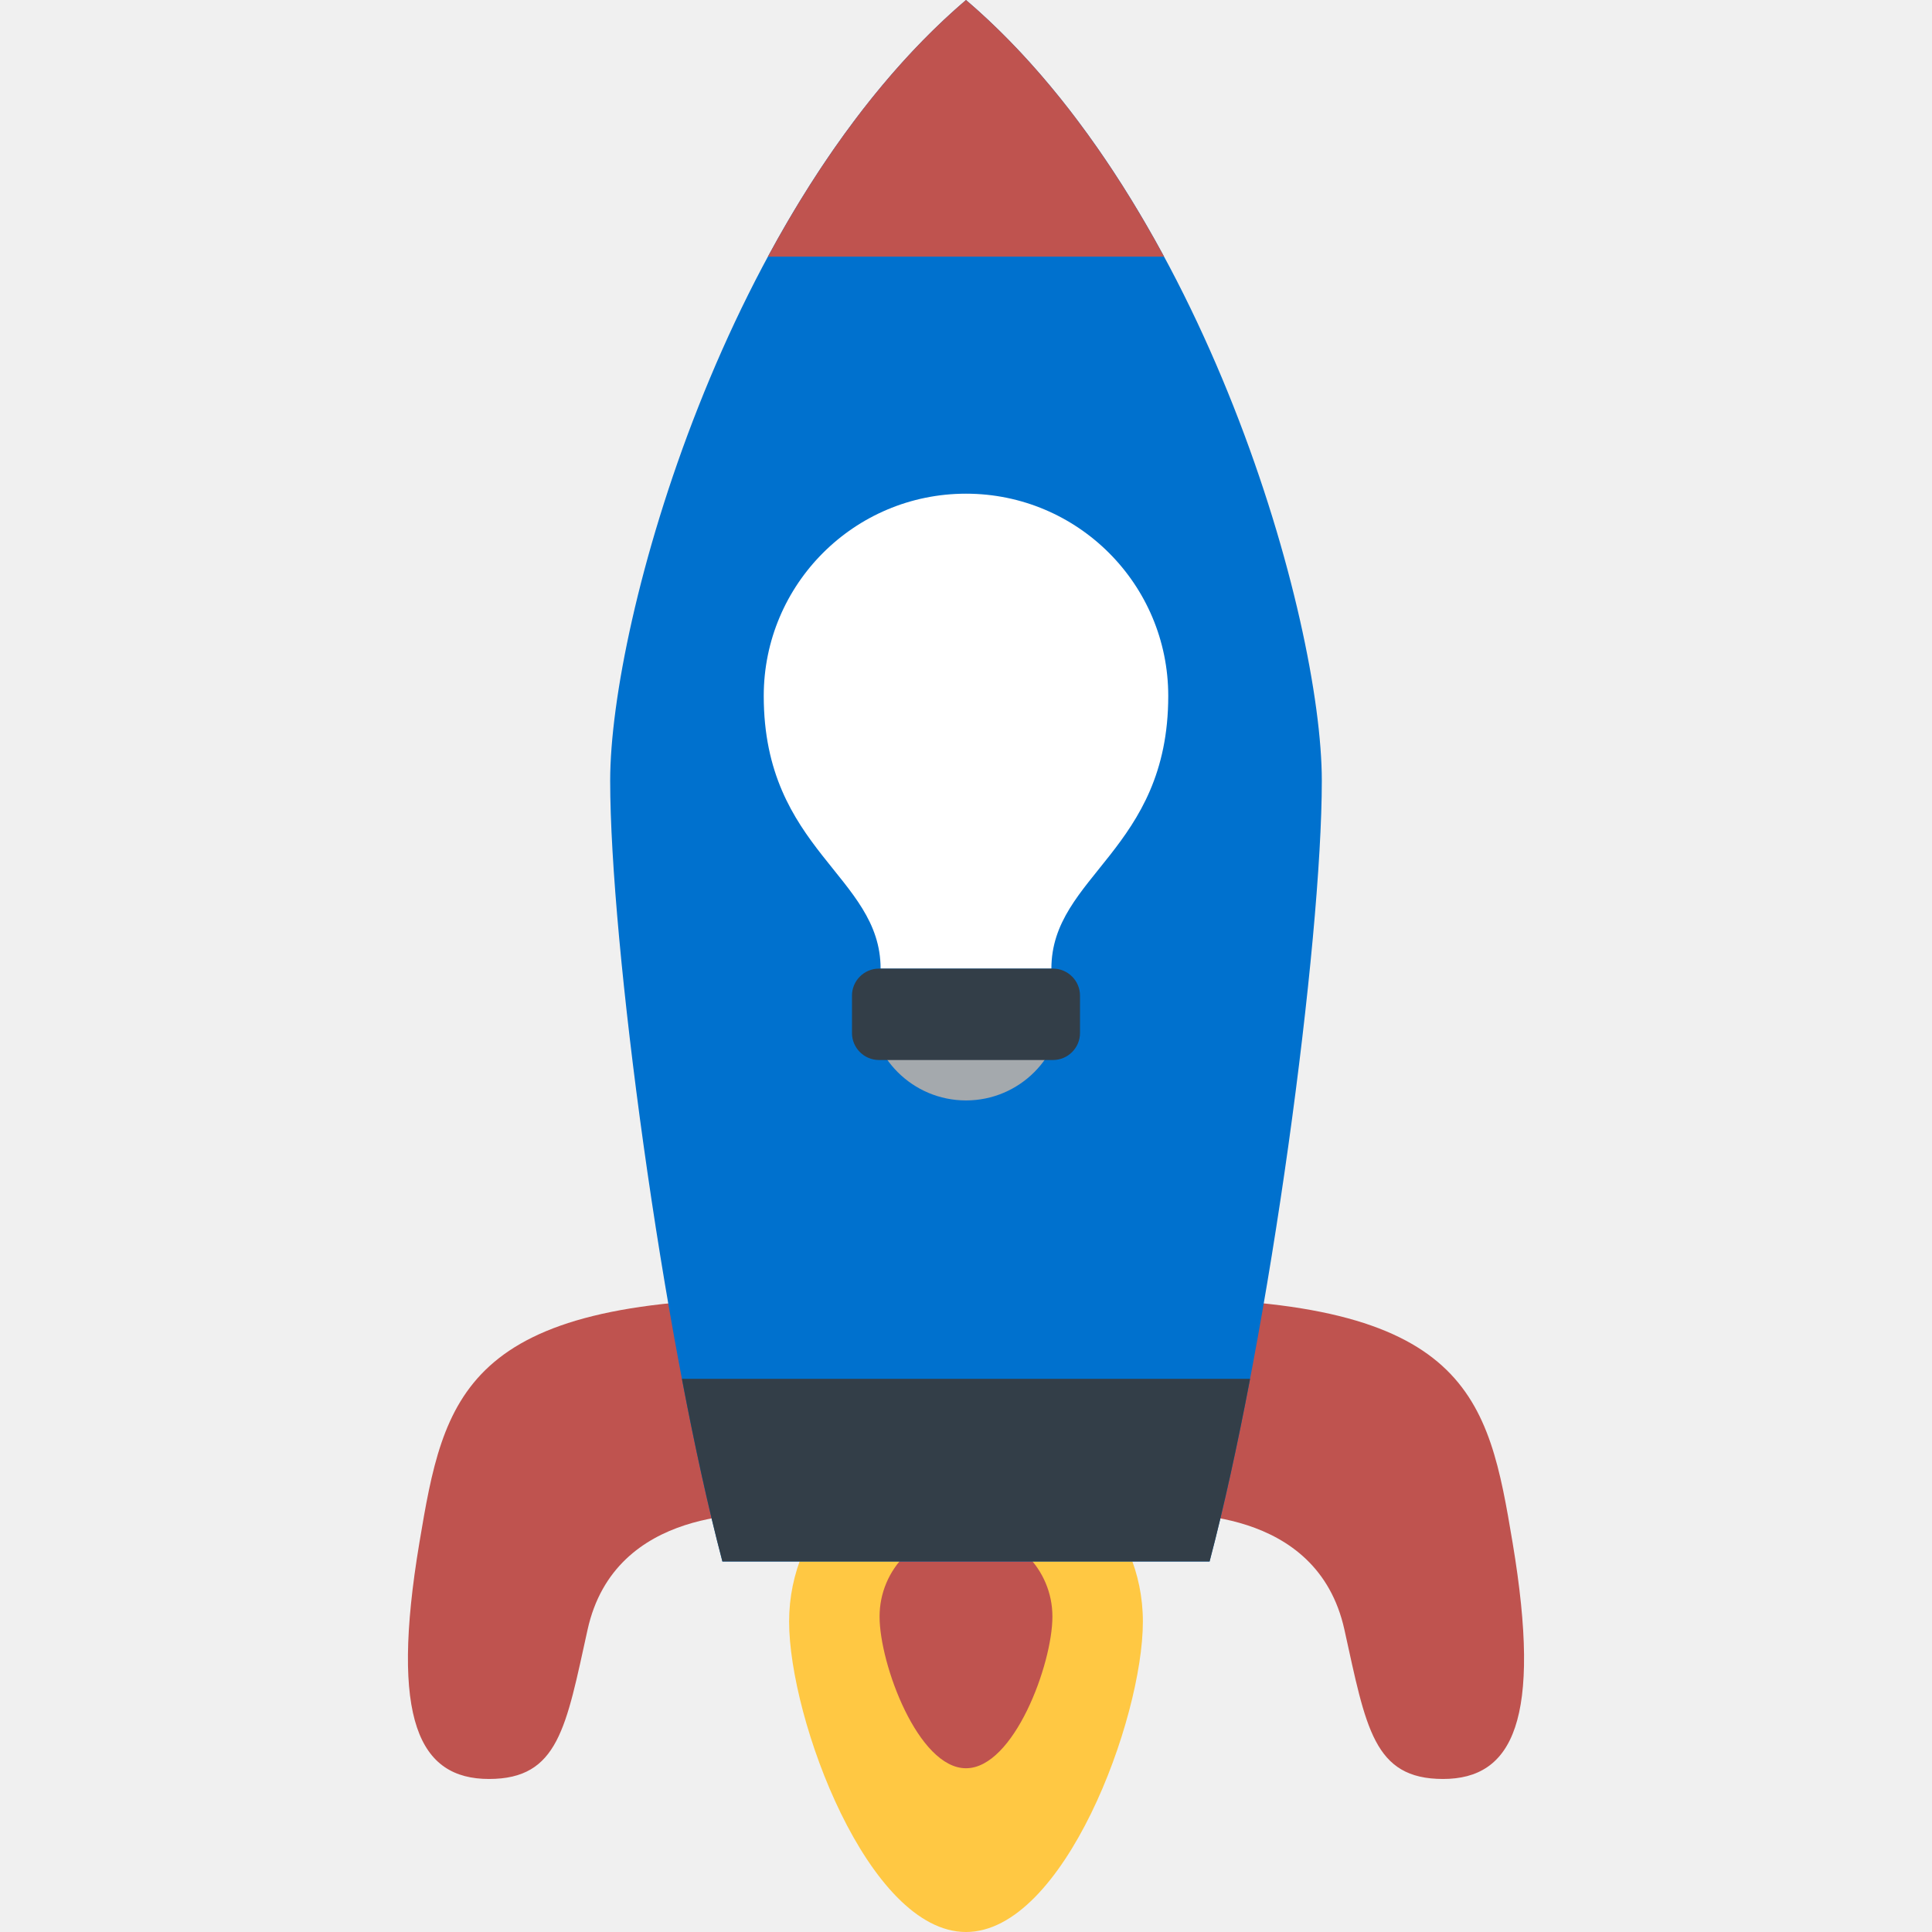
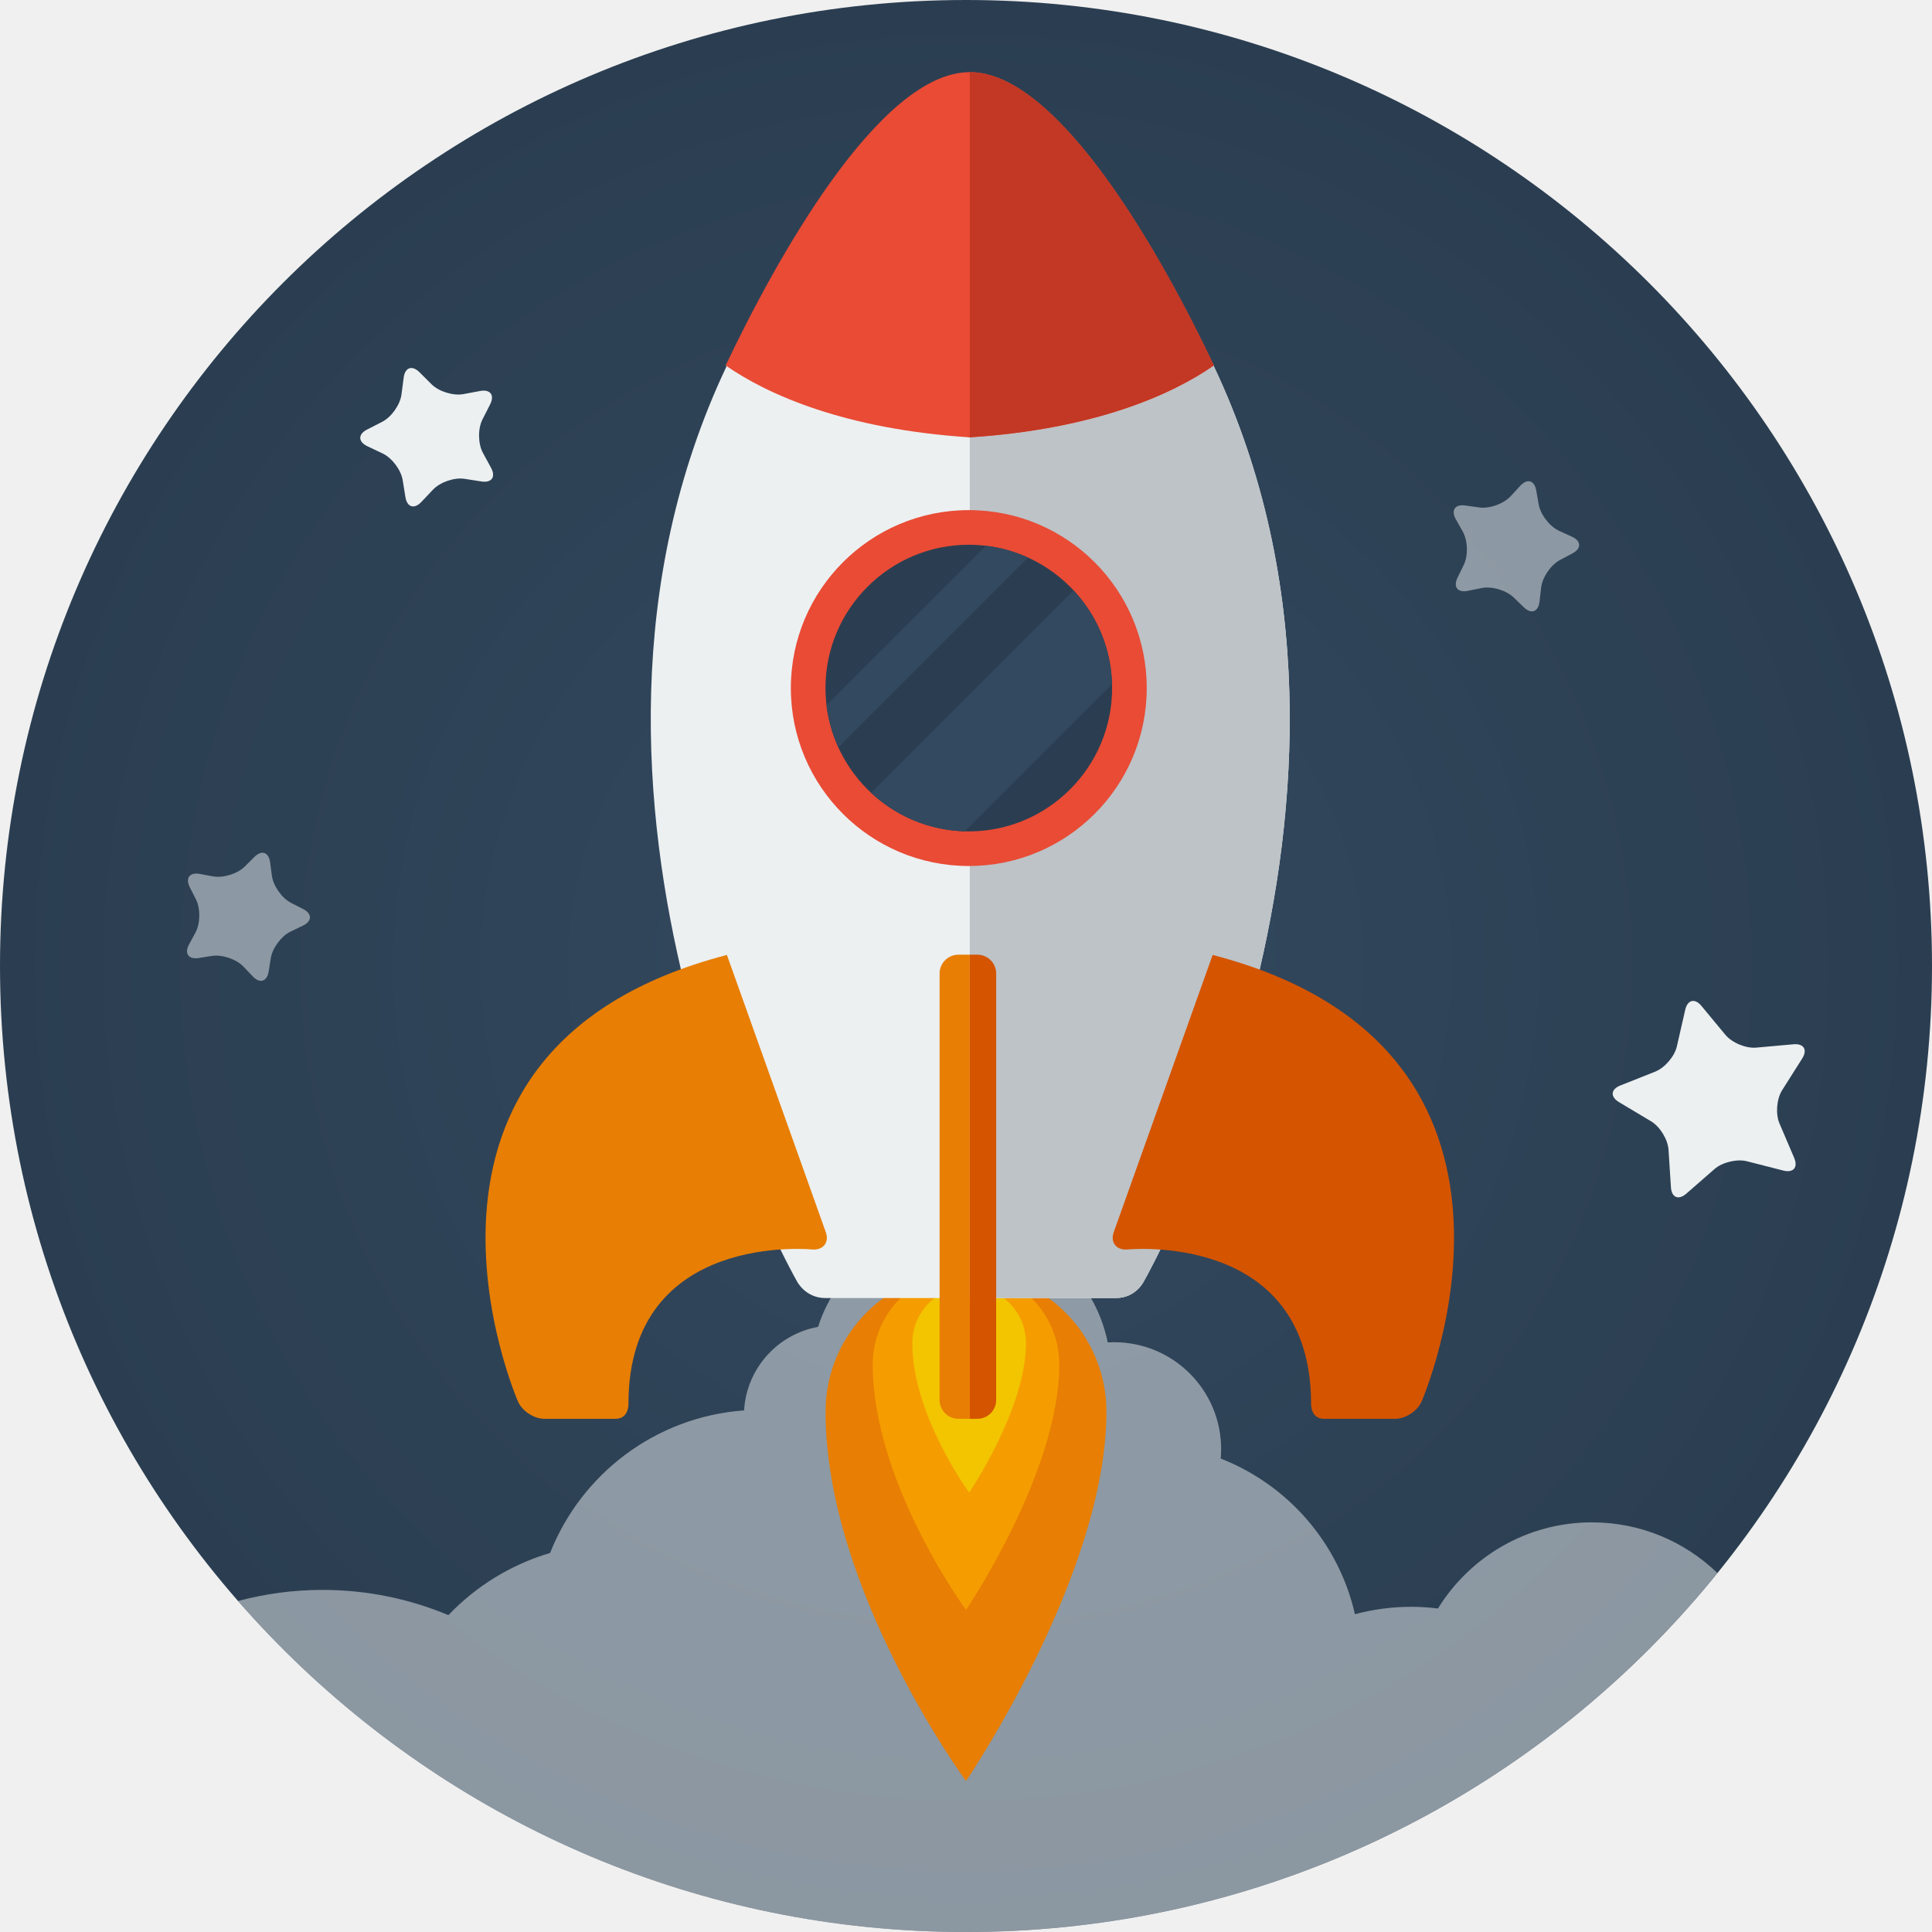
- <svg xmlns="http://www.w3.org/2000/svg" version="1.1" id="Layer_1" x="0px" y="0px" viewBox="0 0 414.917 414.917" style="enable-background:new 0 0 414.917 414.917;" xml:space="preserve">
-   <g>
-     <g>
-       <path style="fill:#FFC843;" d="M245.445,348.254c0-20.98-17.008-37.987-37.988-37.987s-37.987,17.007-37.987,37.987    s17.008,66.663,37.987,66.663C228.437,414.917,245.445,369.235,245.445,348.254z" />
-       <path style="fill:#BF534F;" d="M226.017,347.18c0-10.25-8.31-18.56-18.56-18.56s-18.56,8.31-18.56,18.56    c0,10.251,8.31,32.57,18.56,32.57C217.707,379.749,226.017,357.431,226.017,347.18z" />
-     </g>
-     <path style="fill:#BF534F;" d="M247.625,325.071c4.982,0,35.224-1.686,41.101,24.91c4.646,21.021,6.228,32.071,21.173,32.071   s21.329-12.61,14.946-50.753c-5.24-31.313-9.341-52.466-77.22-52.466L247.625,325.071L247.625,325.071z" />
-     <path style="fill:#BF534F;" d="M167.291,325.071c-4.982,0-35.224-1.686-41.101,24.91c-4.646,21.021-6.228,32.071-21.173,32.071   s-21.329-12.61-14.946-50.753c5.24-31.313,9.341-52.466,77.22-52.466V325.071z" />
-     <path style="fill:#0071CE;" d="M259.768,335.347c13.007-49.362,24.105-133.111,24.105-167.673S258.835,43.904,207.458,0.001   c-51.376,43.903-76.416,133.111-76.416,167.673s11.098,118.311,24.105,167.673H259.768z" />
-     <path style="fill:#BF534F;" d="M207.457,0c-17.073,14.59-31.234,34.185-42.538,55.113h85.076   C238.691,34.185,224.531,14.59,207.457,0z" />
-     <path style="fill:#333E48;" d="M146.447,296.114c2.717,14.247,5.656,27.681,8.7,39.233h104.621   c3.044-11.552,5.983-24.986,8.7-39.233H146.447z" />
-     <g>
-       <path style="fill:#FFFFFF;" d="M225.797,208.021c0-19.949,25.097-25.419,25.097-58.56c0-23.99-19.447-43.437-43.436-43.437    s-43.437,19.447-43.437,43.437c0,33.141,25.097,38.61,25.097,58.56H225.797z" />
-       <path style="fill:#A4A9AD;" d="M186.719,215.589c0,11.454,9.285,20.739,20.739,20.739s20.739-9.285,20.739-20.739H186.719z" />
-       <path style="fill:#333E48;" d="M231.942,213.812c0-3.186-2.606-5.791-5.792-5.791h-37.388c-3.185,0-5.791,2.605-5.791,5.791v8.043    c0,3.186,2.607,5.792,5.791,5.792h37.388c3.186,0,5.792-2.606,5.792-5.792V213.812z" />
+ <svg xmlns="http://www.w3.org/2000/svg" version="1.1" id="Layer_1" x="0px" y="0px" viewBox="0 0 512 512" style="enable-background:new 0 0 512 512;" xml:space="preserve">
+   <g id="Others">
+ </g>
+   <g id="Design">
+ </g>
+   <g id="SEO_x2F__Web">
+ </g>
+   <g id="Finance__x2F__Money">
+ </g>
+   <g id="E-Commerce__x2F__Shopping">
+ </g>
+   <g id="Strategy">
+     <g id="mission_1">
+       <radialGradient id="SVGID_1_" cx="256" cy="258" r="256" gradientTransform="matrix(1 0 0 -1 0 514)" gradientUnits="userSpaceOnUse">
+         <stop offset="0.005" style="stop-color:#33495F" />
+         <stop offset="1" style="stop-color:#2B3E51" />
+       </radialGradient>
+       <path style="fill:url(#SVGID_1_);" d="M512,256c0,141.385-114.615,256-256,256c-70.295,0-133.973-28.333-180.237-74.203    C28.977,391.41,0,327.09,0,256C0,114.615,114.615,0,256,0S512,114.615,512,256z" />
+       <path style="opacity:0.5;fill:#ECF0F1;enable-background:new    ;" d="M381.078,426.269c-2.325-0.286-4.688-0.451-7.09-0.451    c-5.161,0-10.157,0.69-14.915,1.967c-4.302-18.914-17.811-34.315-35.573-41.251c0.071-0.82,0.115-1.648,0.115-2.488    c0-15.652-12.69-28.344-28.345-28.344c-0.575,0-1.144,0.022-1.708,0.056C289.874,337.637,273.85,324,254.64,324    c-17.72,0-32.726,11.607-37.84,27.632c-10.73,1.948-18.95,11.02-19.612,22.145c-23.444,1.68-43.144,16.837-51.402,37.775    c-10.41,3.072-19.661,8.831-26.963,16.475c-10.261-4.302-21.527-6.685-33.352-6.685c-7.745,0-15.248,1.029-22.387,2.945    c4.064,4.654,8.294,9.161,12.68,13.51C122.027,483.667,185.705,512,256,512c80.438,0,152.197-37.11,199.129-95.131    c-8.613-8.308-20.316-13.43-33.229-13.43C404.636,403.439,389.511,412.573,381.078,426.269z" />
+       <path style="fill:#E87E04;" d="M293.221,374.112C293.221,417.333,256,472,256,472s-37.221-50.667-37.221-97.888    c0-20.557,16.664-37.221,37.221-37.221S293.221,353.556,293.221,374.112z" />
+       <path style="fill:#F59D00;" d="M280.721,361.611c0,28.705-24.721,65.014-24.721,65.014s-24.72-33.65-24.72-65.014    c0-13.653,11.067-24.72,24.72-24.72C269.653,336.892,280.721,347.958,280.721,361.611z" />
+       <path style="fill:#F2C500;" d="M271.887,355.945c0,17.48-15.054,39.591-15.054,39.591s-15.054-20.492-15.054-39.591    c0-8.314,6.74-15.054,15.054-15.054C265.147,340.892,271.887,347.631,271.887,355.945z" />
+       <g>
+         <path style="fill:#ECF0F1;" d="M321.688,96.85C320.244,93.807,257,115.9,257,115.9s-63.244-22.094-64.687-19.051     c0.083,0.058,0.171,0.116,0.255,0.174c-54.327,114.711,18.622,242.512,18.622,242.512s2.185,4.465,7.589,4.465     c5.875,0,38.221,0,38.221,0s32.8,0,38.676,0c5.404,0,7.476-4.465,7.476-4.465s72.887-127.888,18.455-242.63     C321.632,96.887,321.661,96.868,321.688,96.85z" />
+         <path style="fill:#BDC3C7;" d="M321.605,96.904c54.434,114.742-18.454,242.631-18.454,242.631S301.08,344,295.676,344     C289.8,344,257,344,257,344V115.9C290,113.764,310.462,104.67,321.605,96.904z" />
+         <path style="fill:#E94B35;" d="M257,19.118c-24,0-51.583,50.105-64.687,77.731C203.457,104.615,224,113.764,257,115.9     c33-2.137,53.543-11.285,64.688-19.051C308.583,69.224,281,19.118,257,19.118z" />
+         <path style="fill:#C23824;" d="M257,19.118V115.9c33-2.137,53.543-11.285,64.688-19.051C308.583,69.224,281,19.118,257,19.118z" />
+         <path style="fill:#E87E04;" d="M192.639,253.07l26.213,73.479c0.924,2.59-0.569,4.658-3.318,4.597     c0,0-48.944-5.138-48.986,40.823c0,0,0.202,4.03-3.423,4.03s-18.856,0-18.856,0c-2.75,0-5.901-2.062-7.002-4.582     C137.267,371.418,96.467,278.057,192.639,253.07z" />
+         <path style="fill:#D55400;" d="M321.361,253.07l-26.213,73.479c-0.924,2.59,0.569,4.658,3.318,4.597     c0,0,48.944-5.138,48.986,40.823c0,0-0.202,4.03,3.423,4.03s18.856,0,18.856,0c2.75,0,5.901-2.062,7.002-4.582     C376.733,371.418,417.533,278.057,321.361,253.07z" />
+         <circle style="fill:#E94B35;" cx="256.74" cy="182.344" r="47.157" />
+         <path style="fill:#2B3E51;" d="M256.741,220.327c-20.944,0-37.983-17.04-37.983-37.983c0-20.944,17.039-37.983,37.983-37.983     s37.982,17.039,37.982,37.983C294.724,203.287,277.685,220.327,256.741,220.327z" />
+         <path style="fill:#33495F;" d="M255.687,220.301l39.01-39.01c-0.263-9.582-4.085-18.285-10.197-24.835l-53.646,53.646     C237.403,216.215,246.106,220.038,255.687,220.301z" />
+         <path style="fill:#33495F;" d="M222.164,198.033l50.268-50.267c-3.47-1.581-7.217-2.653-11.147-3.125l-42.245,42.245     C219.51,190.817,220.583,194.562,222.164,198.033z" />
+         <path style="fill:#E87E04;" d="M254,253c-2.761,0-5,2.238-5,5v113c0,2.762,2.239,5,5,5h3V253H254z" />
+         <path style="fill:#D55400;" d="M259,253h-2v123h2c2.761,0,5-2.238,5-5V258C264,255.238,261.761,253,259,253z" />
+       </g>
+       <g style="opacity:0.5;">
+         <path style="fill:#ECF0F1;" d="M67.396,227.119c1.946-1.943,3.832-1.303,4.191,1.424l0.463,3.513     c0.359,2.727,2.658,5.979,5.107,7.229l3.157,1.61c2.449,1.25,2.423,3.241-0.059,4.426l-3.199,1.525     c-2.482,1.185-4.866,4.376-5.297,7.091l-0.556,3.5c-0.432,2.715-2.333,3.306-4.227,1.311l-2.439-2.57     c-1.894-1.994-5.665-3.275-8.381-2.846l-3.5,0.553c-2.716,0.429-3.866-1.198-2.554-3.615l1.691-3.114     c1.312-2.417,1.365-6.399,0.118-8.851l-1.607-3.159c-1.247-2.45-0.055-4.046,2.649-3.545l3.484,0.646     c2.704,0.501,6.508-0.679,8.454-2.622L67.396,227.119z" />
+       </g>
+       <g>
+         <path style="fill:#ECF0F1;" d="M106.979,100.077c0.356-2.728,2.241-3.37,4.189-1.429l3.188,3.178     c1.948,1.941,5.753,3.118,8.457,2.614l4.425-0.825c2.704-0.504,3.897,1.09,2.653,3.543l-2.037,4.014     c-1.245,2.453-1.187,6.436,0.127,8.851l2.152,3.954c1.314,2.416,0.167,4.043-2.549,3.617l-4.448-0.696     c-2.717-0.426-6.487,0.859-8.377,2.856l-3.096,3.268c-1.891,1.997-3.793,1.409-4.228-1.307l-0.712-4.444     c-0.435-2.716-2.822-5.904-5.305-7.085l-4.065-1.934c-2.483-1.182-2.512-3.173-0.064-4.426l4.008-2.051     c2.448-1.253,4.743-4.508,5.099-7.235L106.979,100.077z" />
+       </g>
+       <g>
+         <path style="fill:#ECF0F1;" d="M446.601,267.611c0.613-2.681,2.55-3.142,4.305-1.024l6.333,7.64     c1.755,2.117,5.432,3.648,8.171,3.403l9.883-0.887c2.739-0.245,3.776,1.454,2.305,3.778l-5.308,8.381     c-1.472,2.324-1.792,6.294-0.711,8.823l3.896,9.125c1.08,2.529-0.216,4.041-2.88,3.36l-9.613-2.458     c-2.665-0.681-6.539,0.241-8.611,2.05l-7.474,6.525c-2.072,1.809-3.91,1.043-4.085-1.701l-0.633-9.902     c-0.175-2.745-2.25-6.145-4.61-7.556l-8.516-5.092c-2.36-1.411-2.2-3.396,0.355-4.411l9.223-3.662     c2.556-1.015,5.148-4.038,5.761-6.719L446.601,267.611z" />
+       </g>
+       <g style="opacity:0.5;">
+         <path style="fill:#ECF0F1;" d="M402.874,128.743c1.86-2.024,3.771-1.466,4.247,1.243l0.646,3.685     c0.476,2.708,2.91,5.86,5.411,7.005l3.402,1.556c2.501,1.145,2.56,3.135,0.13,4.424l-3.304,1.754     c-2.429,1.289-4.674,4.579-4.989,7.311l-0.429,3.716c-0.315,2.731-2.19,3.402-4.167,1.49l-2.688-2.6     c-1.977-1.912-5.8-3.031-8.495-2.486l-3.666,0.74c-2.695,0.545-3.913-1.031-2.706-3.502l1.642-3.36     c1.208-2.471,1.09-6.452-0.261-8.848l-1.837-3.258c-1.351-2.396-0.228-4.04,2.495-3.655l3.704,0.523     c2.723,0.385,6.473-0.957,8.334-2.982L402.874,128.743z" />
+       </g>
    </g>
  </g>
  <g>
</g>
  <g>
</g>
  <g>
</g>
  <g>
</g>
  <g>
</g>
  <g>
</g>
  <g>
</g>
  <g>
</g>
  <g>
</g>
  <g>
</g>
  <g>
</g>
  <g>
</g>
  <g>
</g>
  <g>
</g>
  <g>
</g>
</svg>
